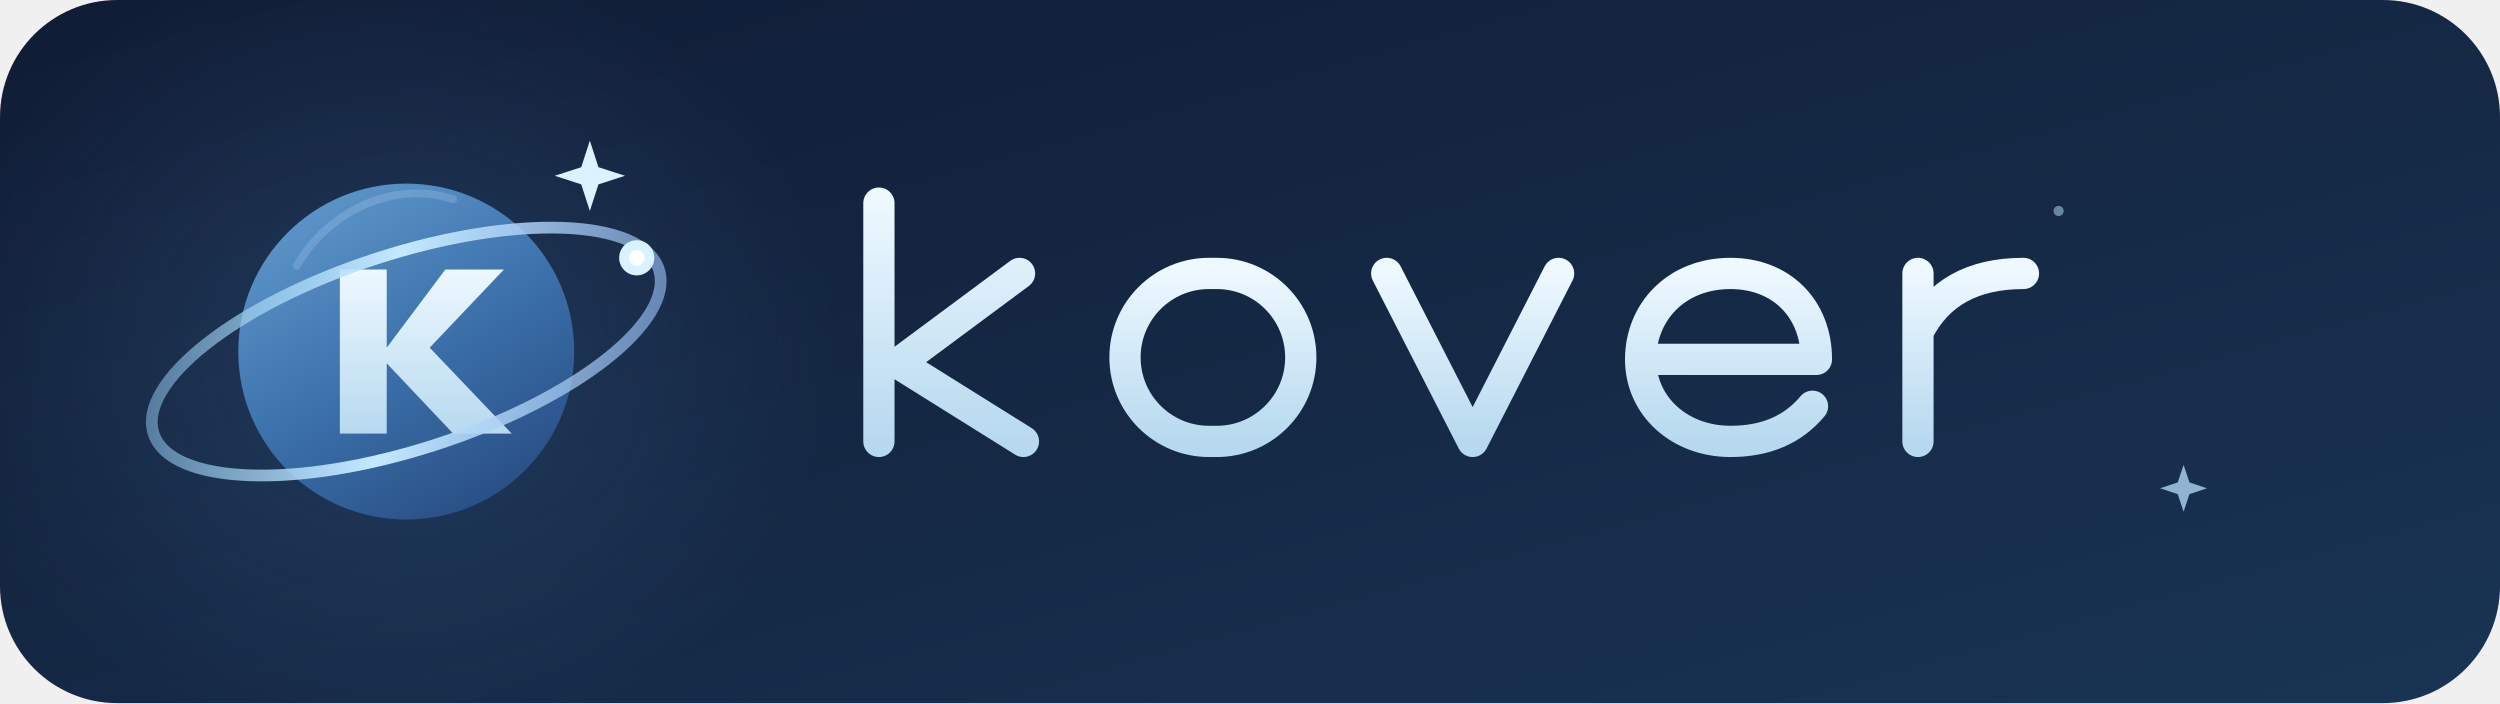
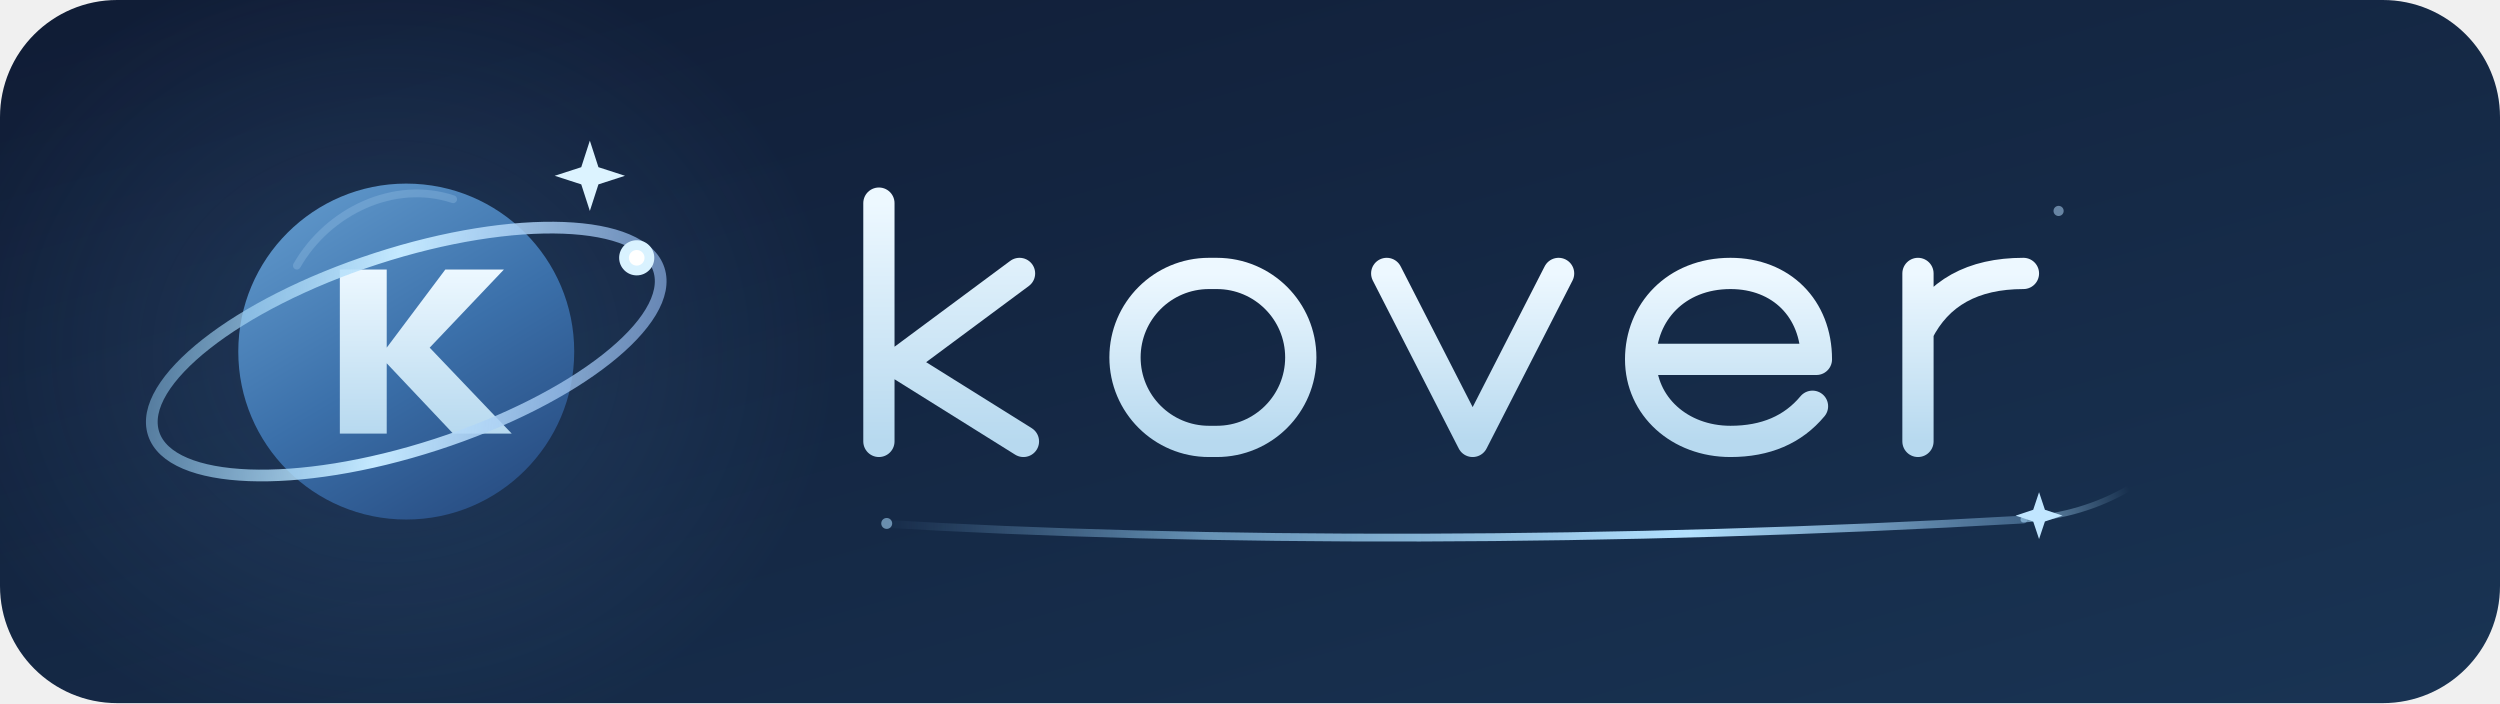
<svg xmlns="http://www.w3.org/2000/svg" width="640" height="180" viewBox="0 0 640 180" role="img" aria-labelledby="title desc">
  <defs>
    <linearGradient id="background" x1="0" y1="0" x2="1" y2="1">
      <stop stop-color="#101c35" />
      <stop offset="1" stop-color="#193454" />
    </linearGradient>
    <radialGradient id="haze" cx="0" cy="0" r="1" gradientUnits="userSpaceOnUse" gradientTransform="translate(99 90) scale(116 104)">
      <stop stop-color="#6eaff0" stop-opacity="0.16" />
      <stop offset="1" stop-color="#6eaff0" stop-opacity="0" />
    </radialGradient>
    <linearGradient id="planet" x1="0.2" y1="0" x2="0.8" y2="1">
      <stop stop-color="#6098cb" />
      <stop offset="0.52" stop-color="#3b70aa" />
      <stop offset="1" stop-color="#274b80" />
    </linearGradient>
    <linearGradient id="orbit" x1="37" y1="60" x2="167" y2="120" gradientUnits="userSpaceOnUse">
      <stop stop-color="#84bfe8" stop-opacity="0.45" />
      <stop offset="0.48" stop-color="#c4e9ff" />
      <stop offset="1" stop-color="#89aee5" stop-opacity="0.65" />
    </linearGradient>
    <linearGradient id="wordmark" x1="0" y1="0" x2="0" y2="1">
      <stop stop-color="#edf8ff" />
      <stop offset="1" stop-color="#b7d9ef" />
    </linearGradient>
+     <linearGradient id="underline" x1="225" y1="133" x2="522" y2="133" gradientUnits="userSpaceOnUse">
+       <stop stop-color="#76a8d6" stop-opacity="0" />
+       <stop offset="0.28" stop-color="#91c9ef" stop-opacity="0.65" />
+       <stop offset="0.7" stop-color="#b3e1ff" />
+       <stop offset="1" stop-color="#86bce8" stop-opacity="0.35" />
+     </linearGradient>
+     <linearGradient id="underlineTail" x1="518" y1="132" x2="545" y2="125" gradientUnits="userSpaceOnUse">
+       <stop stop-color="#a6d7f8" stop-opacity="0.6" />
+       <stop offset="1" stop-color="#a6d7f8" stop-opacity="0" />
+     </linearGradient>
    <clipPath id="rounded">
      <rect width="640" height="180" rx="30" />
    </clipPath>
  </defs>
  <g clip-path="url(#rounded)">
    <rect width="640" height="180" fill="url(#background)" />
    <rect width="230" height="180" fill="url(#haze)" />
    <circle cx="104" cy="90" r="43" fill="url(#planet)" />
    <path d="M76 68c8-14 25-22 40-17" fill="none" stroke="#c2e4ff" stroke-width="2" stroke-linecap="round" opacity="0.2" />
    <path d="M87 111V69h12v20l15-20h15l-19 20 21 22h-15L99 93v18z" fill="url(#wordmark)" />
    <ellipse cx="104" cy="90" rx="68" ry="25" fill="none" stroke="url(#orbit)" stroke-width="3" transform="rotate(-18 104 90)" />
    <circle cx="163" cy="66" r="4.5" fill="#d9f2ff" />
    <circle cx="163" cy="66" r="2" fill="#ffffff" />
    <path d="m151 36 2.2 6.8 6.8 2.2-6.8 2.2-2.2 6.8-2.2-6.8-6.8-2.2 6.8-2.2z" fill="#dcf3ff" />
    <g transform="translate(35 0)" fill="none" stroke="url(#wordmark)" stroke-width="8" stroke-linecap="round" stroke-linejoin="round">
      <path d="M190 52v61M226 70l-31 23 32 20" />
      <rect x="253" y="70" width="45" height="43" rx="21.5" />
      <path d="M320 70l22 43 22-43" />
      <path d="M385 92h45c0-13-9-22-22-22-14 0-23 10-23 22s10 21 23 21c9 0 16-3 21-9" />
      <path d="M456 113V70M456 85c5-10 14-15 27-15" />
    </g>
    <circle cx="527" cy="54" r="1.3" fill="#badfff" opacity="0.5" />
-     <path d="m559 119 1.5 4.5 4.5 1.5-4.5 1.5-1.5 4.5-1.5-4.5-4.5-1.5 4.5-1.5z" fill="#b8dfff" opacity="0.75" />
+     <path d="M225 134c83 5 189 5 293-1" fill="none" stroke="url(#underline)" stroke-width="2" stroke-linecap="round" />
+     <path d="M518 133q15-1 27-8" fill="none" stroke="url(#underlineTail)" stroke-width="1.5" stroke-linecap="round" />
+     <path d="m522 126 1.5 4.5 4.5 1.5-4.5 1.5-1.5 4.5-1.5-4.5-4.5-1.5 4.5-1.5z" fill="#c1e6ff" />
+     <circle cx="227" cy="134" r="1.4" fill="#a2d1f3" opacity="0.6" />
  </g>
</svg>
